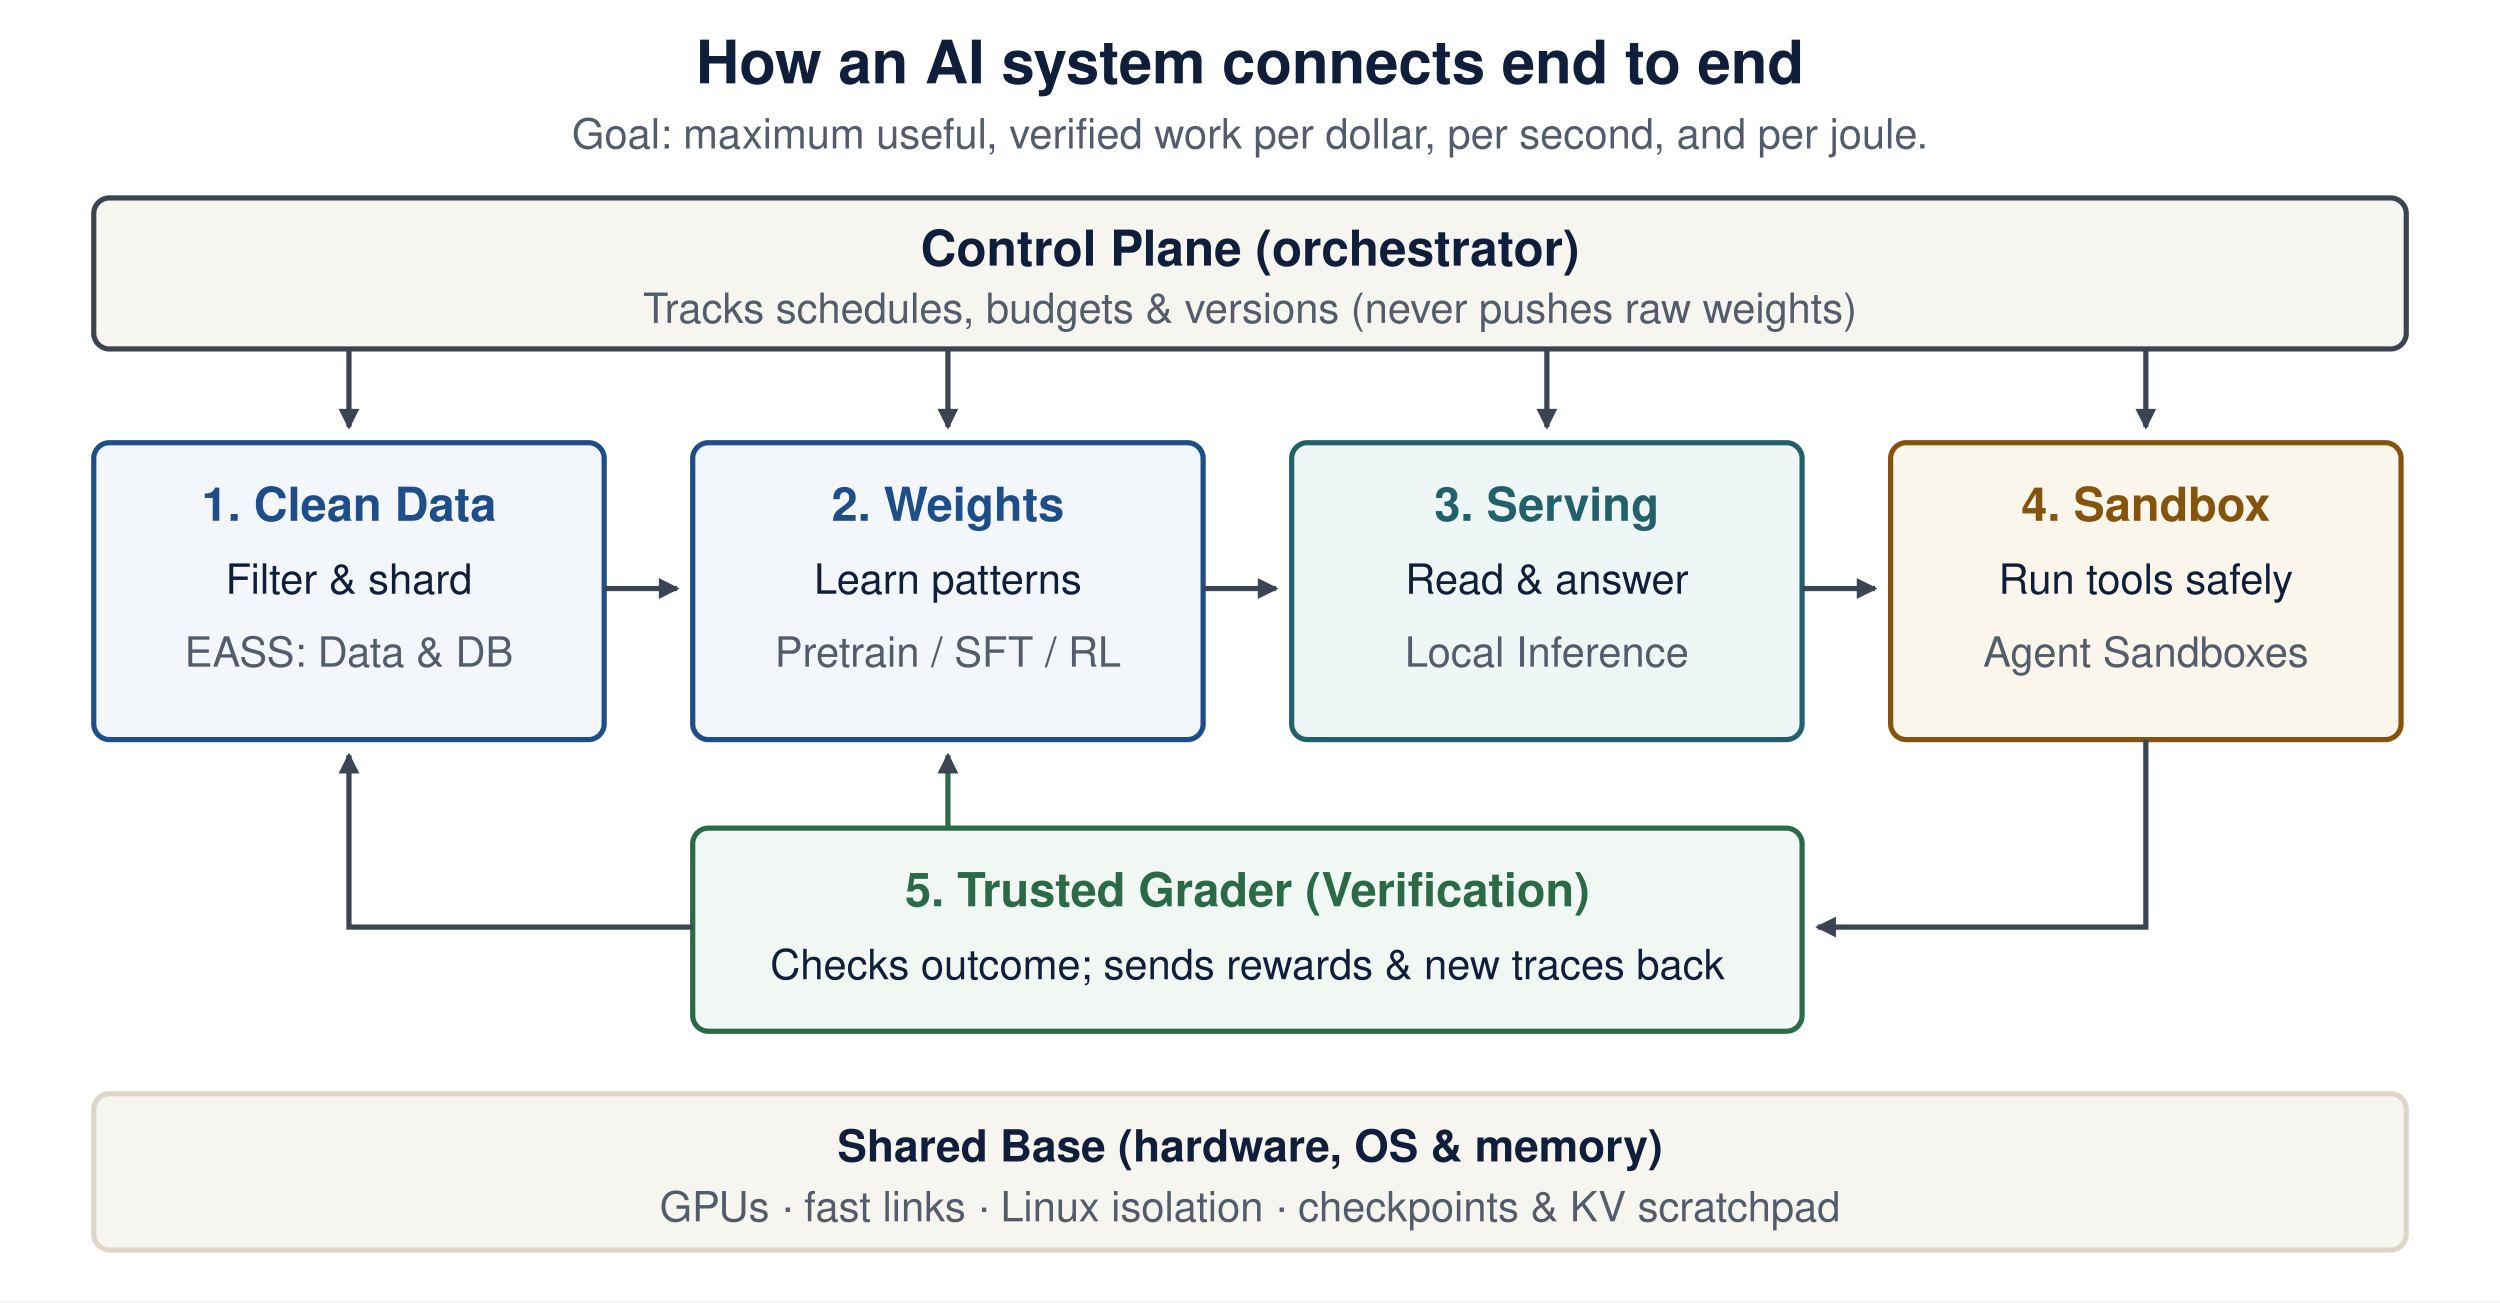
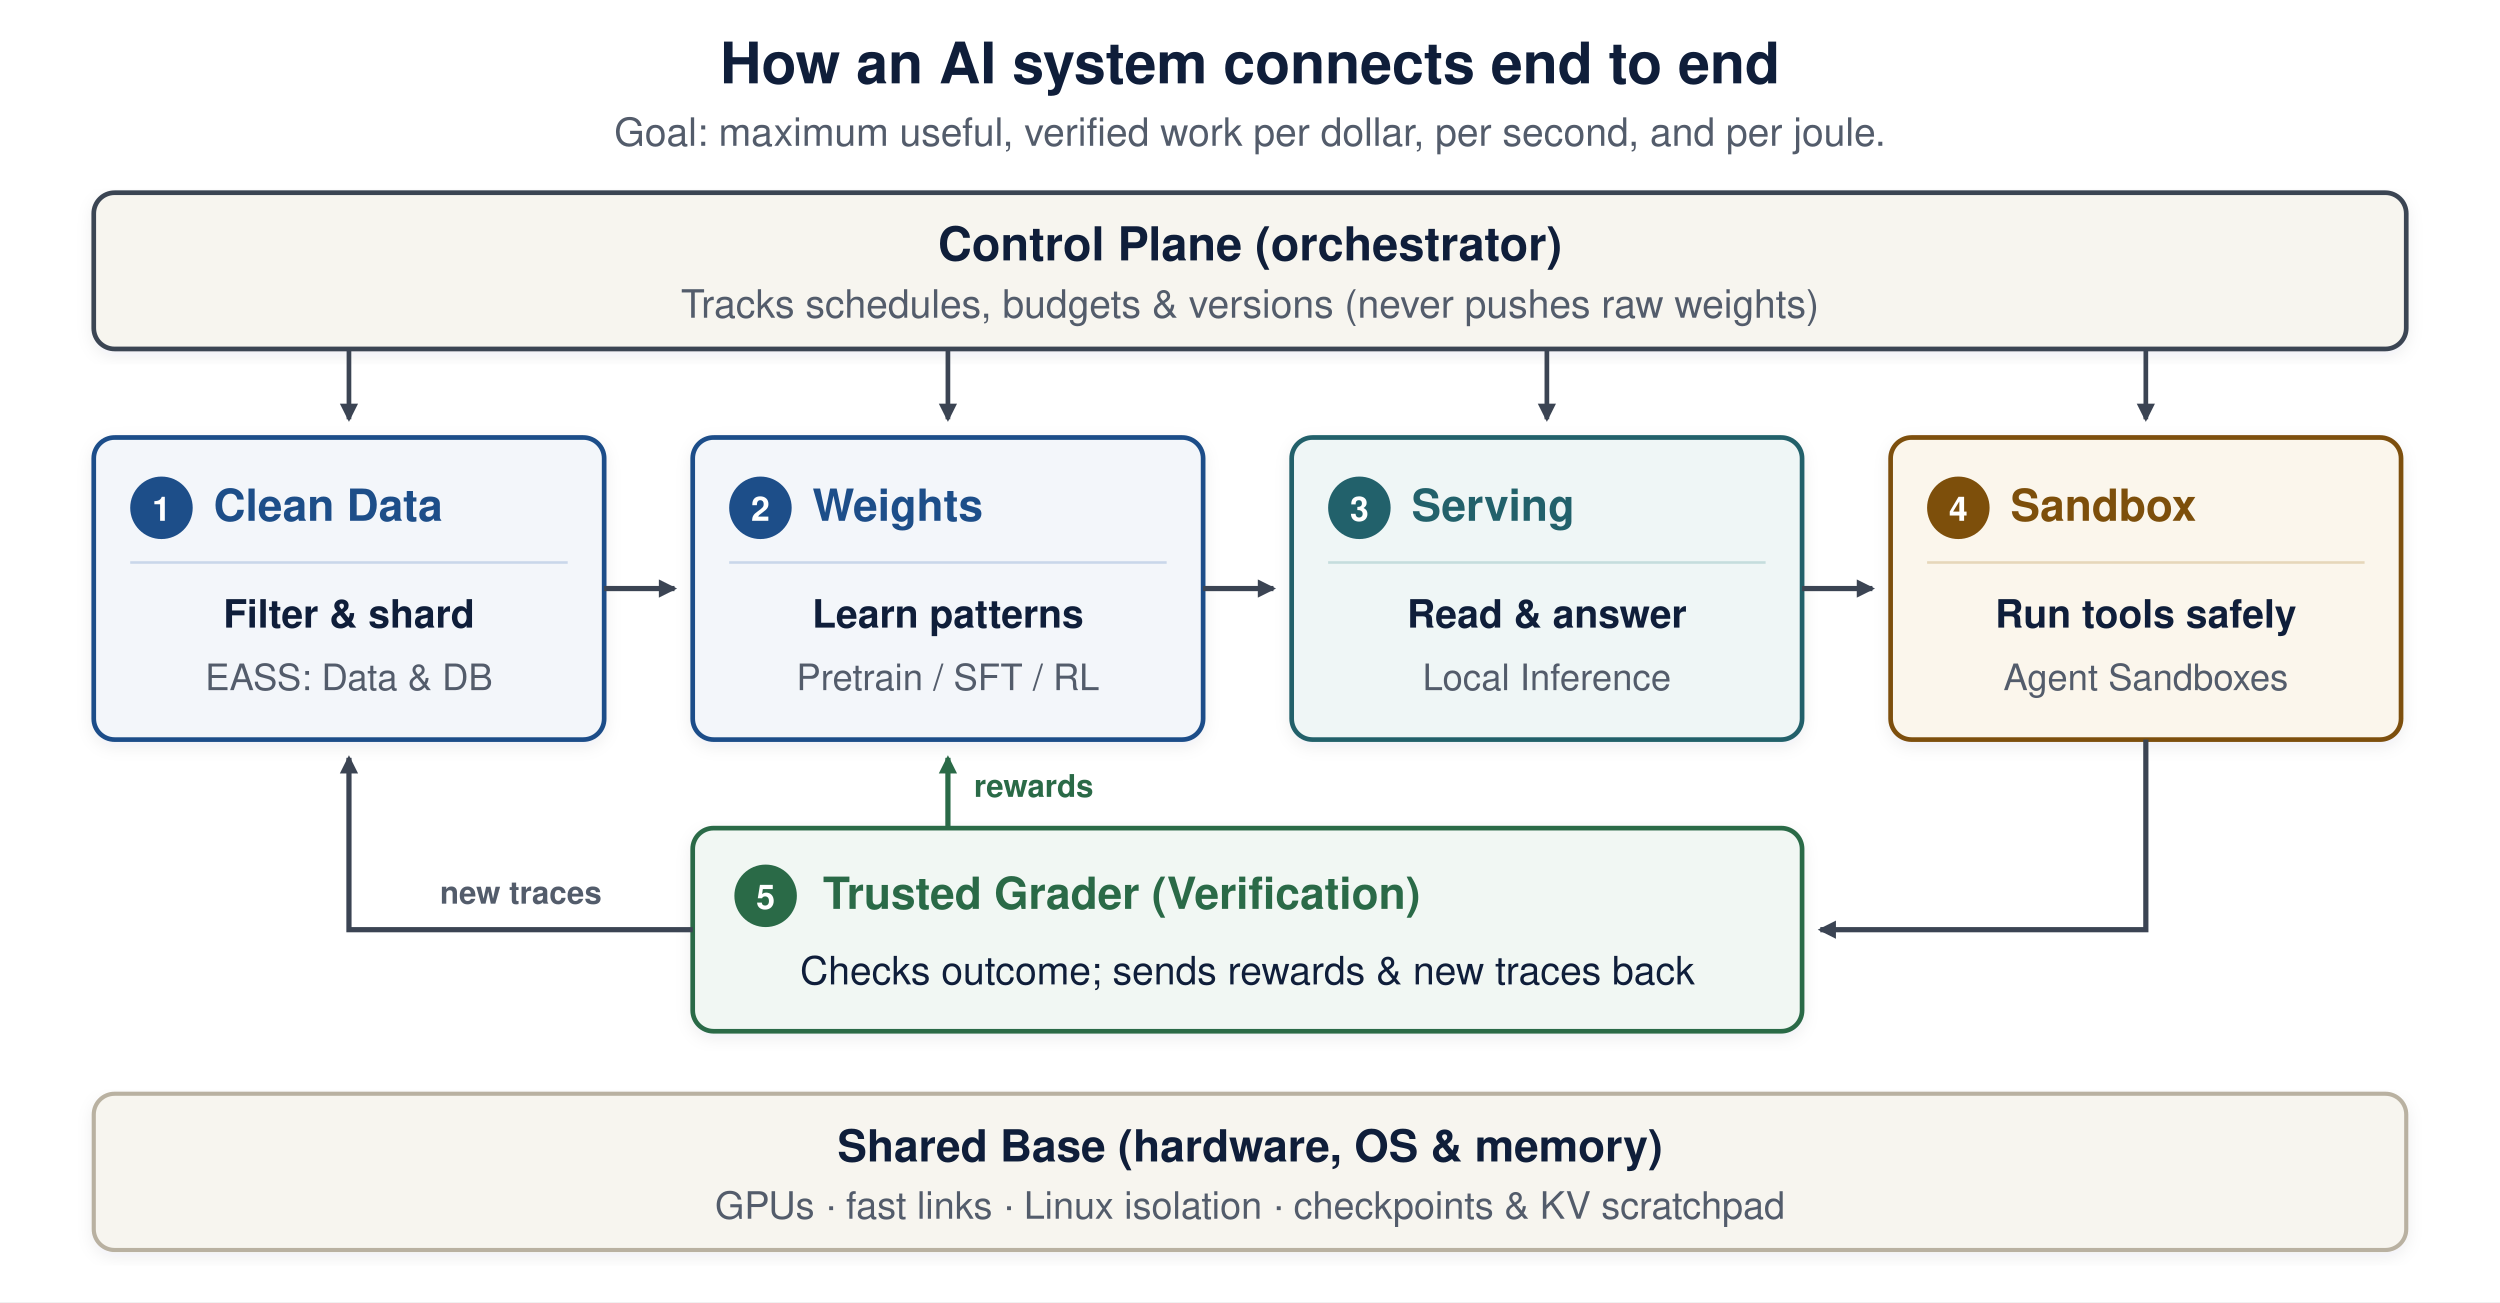
<svg xmlns="http://www.w3.org/2000/svg" viewBox="0 0 960 500" role="img" aria-labelledby="t d">
  <defs>
-     <marker id="arrow" markerWidth="10" markerHeight="10" refX="8" refY="5" orient="auto" markerUnits="userSpaceOnUse">
-       <path d="M1 1 L9 5 L1 9 Z" fill="#3b4453" />
+     <filter id="card-shadow" x="-4%" y="-6%" width="108%" height="116%">
+       <feDropShadow dx="0" dy="2" stdDeviation="3" flood-color="#0f1e3a" flood-opacity="0.07" />
+     </filter>
+     <marker id="arrow" markerWidth="9" markerHeight="9" refX="7" refY="4.5" orient="auto" markerUnits="userSpaceOnUse">
+       <path d="M1 1 L8 4.5 L1 8 Z" fill="#3b4453" />
+     </marker>
+     <marker id="arrow-green" markerWidth="9" markerHeight="9" refX="7" refY="4.5" orient="auto" markerUnits="userSpaceOnUse">
+       <path d="M1 1 L8 4.5 L1 8 Z" fill="#2a6a47" />
    </marker>
  </defs>
  <rect width="960" height="500" fill="#ffffff" />
  <g font-family="Helvetica, Arial, 'Liberation Sans', sans-serif" fill="#0f1e3a">
-     <text x="480" y="32" text-anchor="middle" font-size="23" font-weight="700">How an AI system connects end to end</text>
-     <text x="480" y="57" text-anchor="middle" font-size="16" fill="#535c6b">Goal: maximum useful, verified work per dollar, per second, and per joule.</text>
-     <rect x="36" y="76" width="888" height="58" rx="6" fill="#f7f5ef" stroke="#3b4453" stroke-width="2" />
-     <text x="480" y="102" text-anchor="middle" font-size="19" font-weight="700">Control Plane (orchestrator)</text>
-     <text x="480" y="124" text-anchor="middle" font-size="16" fill="#535c6b">Tracks schedules, budgets &amp; versions (never pushes raw weights)</text>
-     <rect x="36" y="170" width="196" height="114" rx="6" fill="#f3f6fa" stroke="#1d4e89" stroke-width="2" />
-     <text x="134" y="200" text-anchor="middle" font-size="18" font-weight="700" fill="#1d4e89">1. Clean Data</text>
-     <text x="134" y="228" text-anchor="middle" font-size="16">Filter &amp; shard</text>
-     <text x="134" y="256" text-anchor="middle" font-size="16" fill="#535c6b">EASS: Data &amp; DB</text>
-     <rect x="266" y="170" width="196" height="114" rx="6" fill="#f3f6fa" stroke="#1d4e89" stroke-width="2" />
-     <text x="364" y="200" text-anchor="middle" font-size="18" font-weight="700" fill="#1d4e89">2. Weights</text>
-     <text x="364" y="228" text-anchor="middle" font-size="16">Learn patterns</text>
-     <text x="364" y="256" text-anchor="middle" font-size="16" fill="#535c6b">Pretrain / SFT / RL</text>
-     <rect x="496" y="170" width="196" height="114" rx="6" fill="#eff6f6" stroke="#22616b" stroke-width="2" />
-     <text x="594" y="200" text-anchor="middle" font-size="18" font-weight="700" fill="#22616b">3. Serving</text>
-     <text x="594" y="228" text-anchor="middle" font-size="16">Read &amp; answer</text>
-     <text x="594" y="256" text-anchor="middle" font-size="16" fill="#535c6b">Local Inference</text>
-     <rect x="726" y="170" width="196" height="114" rx="6" fill="#fbf6ec" stroke="#84540c" stroke-width="2" />
-     <text x="824" y="200" text-anchor="middle" font-size="18" font-weight="700" fill="#84540c">4. Sandbox</text>
-     <text x="824" y="228" text-anchor="middle" font-size="16">Run tools safely</text>
-     <text x="824" y="256" text-anchor="middle" font-size="16" fill="#535c6b">Agent Sandboxes</text>
-     <path d="M134 134 V164" fill="none" stroke="#3b4453" stroke-width="2" marker-end="url(#arrow)" />
-     <path d="M364 134 V164" fill="none" stroke="#3b4453" stroke-width="2" marker-end="url(#arrow)" />
-     <path d="M594 134 V164" fill="none" stroke="#3b4453" stroke-width="2" marker-end="url(#arrow)" />
-     <path d="M824 134 V164" fill="none" stroke="#3b4453" stroke-width="2" marker-end="url(#arrow)" />
-     <path d="M232 226 H260" fill="none" stroke="#3b4453" stroke-width="2" marker-end="url(#arrow)" />
-     <path d="M462 226 H490" fill="none" stroke="#3b4453" stroke-width="2" marker-end="url(#arrow)" />
-     <path d="M692 226 H720" fill="none" stroke="#3b4453" stroke-width="2" marker-end="url(#arrow)" />
-     <rect x="266" y="318" width="426" height="78" rx="6" fill="#f1f7f3" stroke="#2a6a47" stroke-width="2" />
-     <text x="479" y="348" text-anchor="middle" font-size="18" font-weight="700" fill="#2a6a47">5. Trusted Grader (Verification)</text>
-     <text x="479" y="376" text-anchor="middle" font-size="16">Checks outcome; sends rewards &amp; new traces back</text>
-     <path d="M824 284 V356 H698" fill="none" stroke="#3b4453" stroke-width="2" marker-end="url(#arrow)" />
-     <path d="M266 356 H134 V290" fill="none" stroke="#3b4453" stroke-width="2" marker-end="url(#arrow)" />
-     <path d="M364 318 V290" fill="none" stroke="#2a6a47" stroke-width="2" marker-end="url(#arrow)" />
-     <rect x="36" y="420" width="888" height="60" rx="6" fill="#f7f5ef" stroke="#ddd7ca" stroke-width="2" />
+     <text x="480" y="32" text-anchor="middle" font-size="22" font-weight="700">How an AI system connects end to end</text>
+     <text x="480" y="56" text-anchor="middle" font-size="15" fill="#535c6b">Goal: maximum useful, verified work per dollar, per second, and per joule.</text>
+     <rect x="36" y="74" width="888" height="60" rx="8" fill="#f7f5ef" stroke="#3b4453" stroke-width="1.8" filter="url(#card-shadow)" />
+     <text x="480" y="100" text-anchor="middle" font-size="18" font-weight="700">Control Plane (orchestrator)</text>
+     <text x="480" y="122" text-anchor="middle" font-size="15" fill="#535c6b">Tracks schedules, budgets &amp; versions (never pushes raw weights)</text>
+     <g filter="url(#card-shadow)">
+       <rect x="36" y="168" width="196" height="116" rx="8" fill="#f3f6fa" stroke="#1d4e89" stroke-width="1.8" />
+       <rect x="266" y="168" width="196" height="116" rx="8" fill="#f3f6fa" stroke="#1d4e89" stroke-width="1.8" />
+       <rect x="496" y="168" width="196" height="116" rx="8" fill="#eff6f6" stroke="#22616b" stroke-width="1.8" />
+       <rect x="726" y="168" width="196" height="116" rx="8" fill="#fbf6ec" stroke="#7d4f0b" stroke-width="1.8" />
+     </g>
+     <circle cx="62" cy="195" r="12" fill="#1d4e89" />
+     <text x="62" y="200" text-anchor="middle" font-size="13" font-weight="700" fill="#ffffff">1</text>
+     <text x="82" y="200" font-size="17" font-weight="700" fill="#1d4e89">Clean Data</text>
+     <line x1="50" y1="216" x2="218" y2="216" stroke="#c9d7ea" stroke-width="1" />
+     <text x="134" y="241" text-anchor="middle" font-size="15" font-weight="600">Filter &amp; shard</text>
+     <text x="134" y="265" text-anchor="middle" font-size="14" fill="#535c6b">EASS: Data &amp; DB</text>
+     <circle cx="292" cy="195" r="12" fill="#1d4e89" />
+     <text x="292" y="200" text-anchor="middle" font-size="13" font-weight="700" fill="#ffffff">2</text>
+     <text x="312" y="200" font-size="17" font-weight="700" fill="#1d4e89">Weights</text>
+     <line x1="280" y1="216" x2="448" y2="216" stroke="#c9d7ea" stroke-width="1" />
+     <text x="364" y="241" text-anchor="middle" font-size="15" font-weight="600">Learn patterns</text>
+     <text x="364" y="265" text-anchor="middle" font-size="14" fill="#535c6b">Pretrain / SFT / RL</text>
+     <circle cx="522" cy="195" r="12" fill="#22616b" />
+     <text x="522" y="200" text-anchor="middle" font-size="13" font-weight="700" fill="#ffffff">3</text>
+     <text x="542" y="200" font-size="17" font-weight="700" fill="#22616b">Serving</text>
+     <line x1="510" y1="216" x2="678" y2="216" stroke="#c5dddd" stroke-width="1" />
+     <text x="594" y="241" text-anchor="middle" font-size="15" font-weight="600">Read &amp; answer</text>
+     <text x="594" y="265" text-anchor="middle" font-size="14" fill="#535c6b">Local Inference</text>
+     <circle cx="752" cy="195" r="12" fill="#7d4f0b" />
+     <text x="752" y="200" text-anchor="middle" font-size="13" font-weight="700" fill="#ffffff">4</text>
+     <text x="772" y="200" font-size="17" font-weight="700" fill="#7d4f0b">Sandbox</text>
+     <line x1="740" y1="216" x2="908" y2="216" stroke="#e6d7ba" stroke-width="1" />
+     <text x="824" y="241" text-anchor="middle" font-size="15" font-weight="600">Run tools safely</text>
+     <text x="824" y="265" text-anchor="middle" font-size="14" fill="#535c6b">Agent Sandboxes</text>
+     <g fill="none" stroke="#3b4453" stroke-width="1.8" marker-end="url(#arrow)">
+       <path d="M134 134 V161" />
+       <path d="M364 134 V161" />
+       <path d="M594 134 V161" />
+       <path d="M824 134 V161" />
+     </g>
+     <g fill="none" stroke="#3b4453" stroke-width="2" marker-end="url(#arrow)">
+       <path d="M232 226 H259" />
+       <path d="M462 226 H489" />
+       <path d="M692 226 H719" />
+     </g>
+     <rect x="266" y="318" width="426" height="78" rx="8" fill="#f1f7f3" stroke="#2a6a47" stroke-width="1.8" filter="url(#card-shadow)" />
+     <circle cx="294" cy="344" r="12" fill="#2a6a47" />
+     <text x="294" y="349" text-anchor="middle" font-size="13" font-weight="700" fill="#ffffff">5</text>
+     <text x="316" y="349" font-size="17" font-weight="700" fill="#2a6a47">Trusted Grader (Verification)</text>
+     <text x="479" y="378" text-anchor="middle" font-size="15" fill="#0f1e3a">Checks outcome; sends rewards &amp; new traces back</text>
+     <path d="M824 284 V357 H699" fill="none" stroke="#3b4453" stroke-width="2" marker-end="url(#arrow)" />
+     <path d="M266 357 H134 V291" fill="none" stroke="#3b4453" stroke-width="2" marker-end="url(#arrow)" />
+     <path d="M364 318 V291" fill="none" stroke="#2a6a47" stroke-width="2" marker-end="url(#arrow-green)" />
+     <text x="374" y="306" font-size="12" font-weight="700" fill="#2a6a47">rewards</text>
+     <text x="200" y="347" text-anchor="middle" font-size="12" font-weight="600" fill="#535c6b">new traces</text>
+     <rect x="36" y="420" width="888" height="60" rx="8" fill="#f7f5ef" stroke="#b9b1a1" stroke-width="1.6" filter="url(#card-shadow)" />
    <text x="480" y="446" text-anchor="middle" font-size="17" font-weight="700">Shared Base (hardware, OS &amp; memory)</text>
-     <text x="480" y="469" text-anchor="middle" font-size="16" fill="#535c6b">GPUs · fast links · Linux isolation · checkpoints &amp; KV scratchpad</text>
+     <text x="480" y="468" text-anchor="middle" font-size="14.5" fill="#535c6b">GPUs · fast links · Linux isolation · checkpoints &amp; KV scratchpad</text>
  </g>
</svg>
